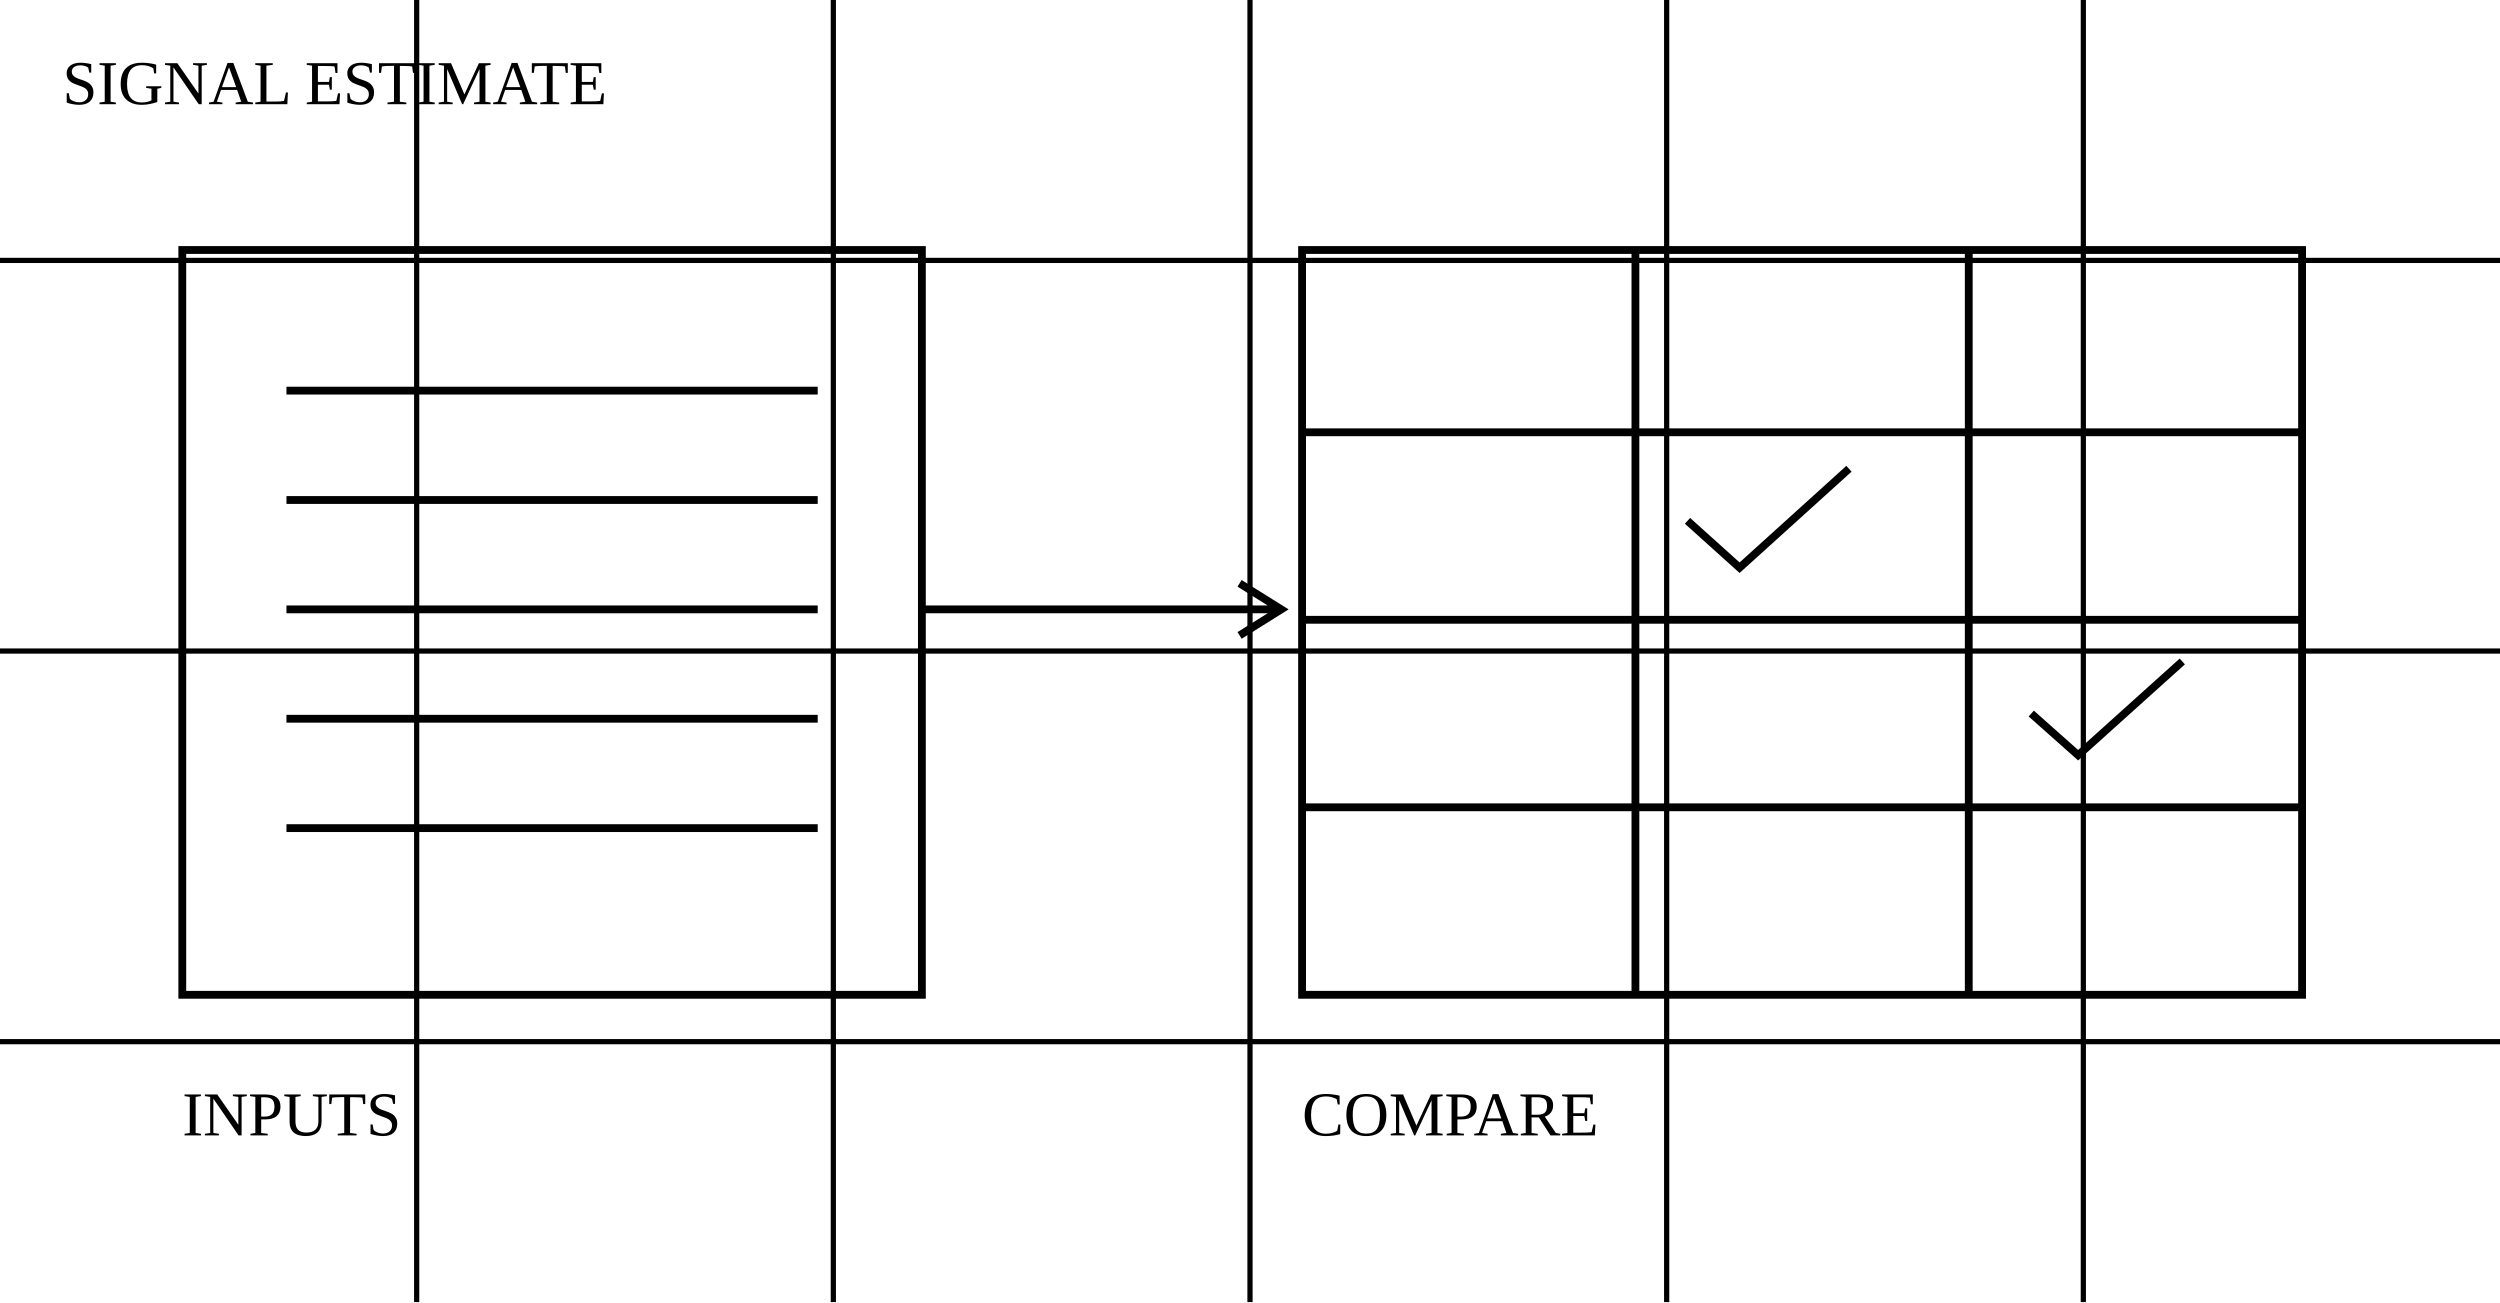
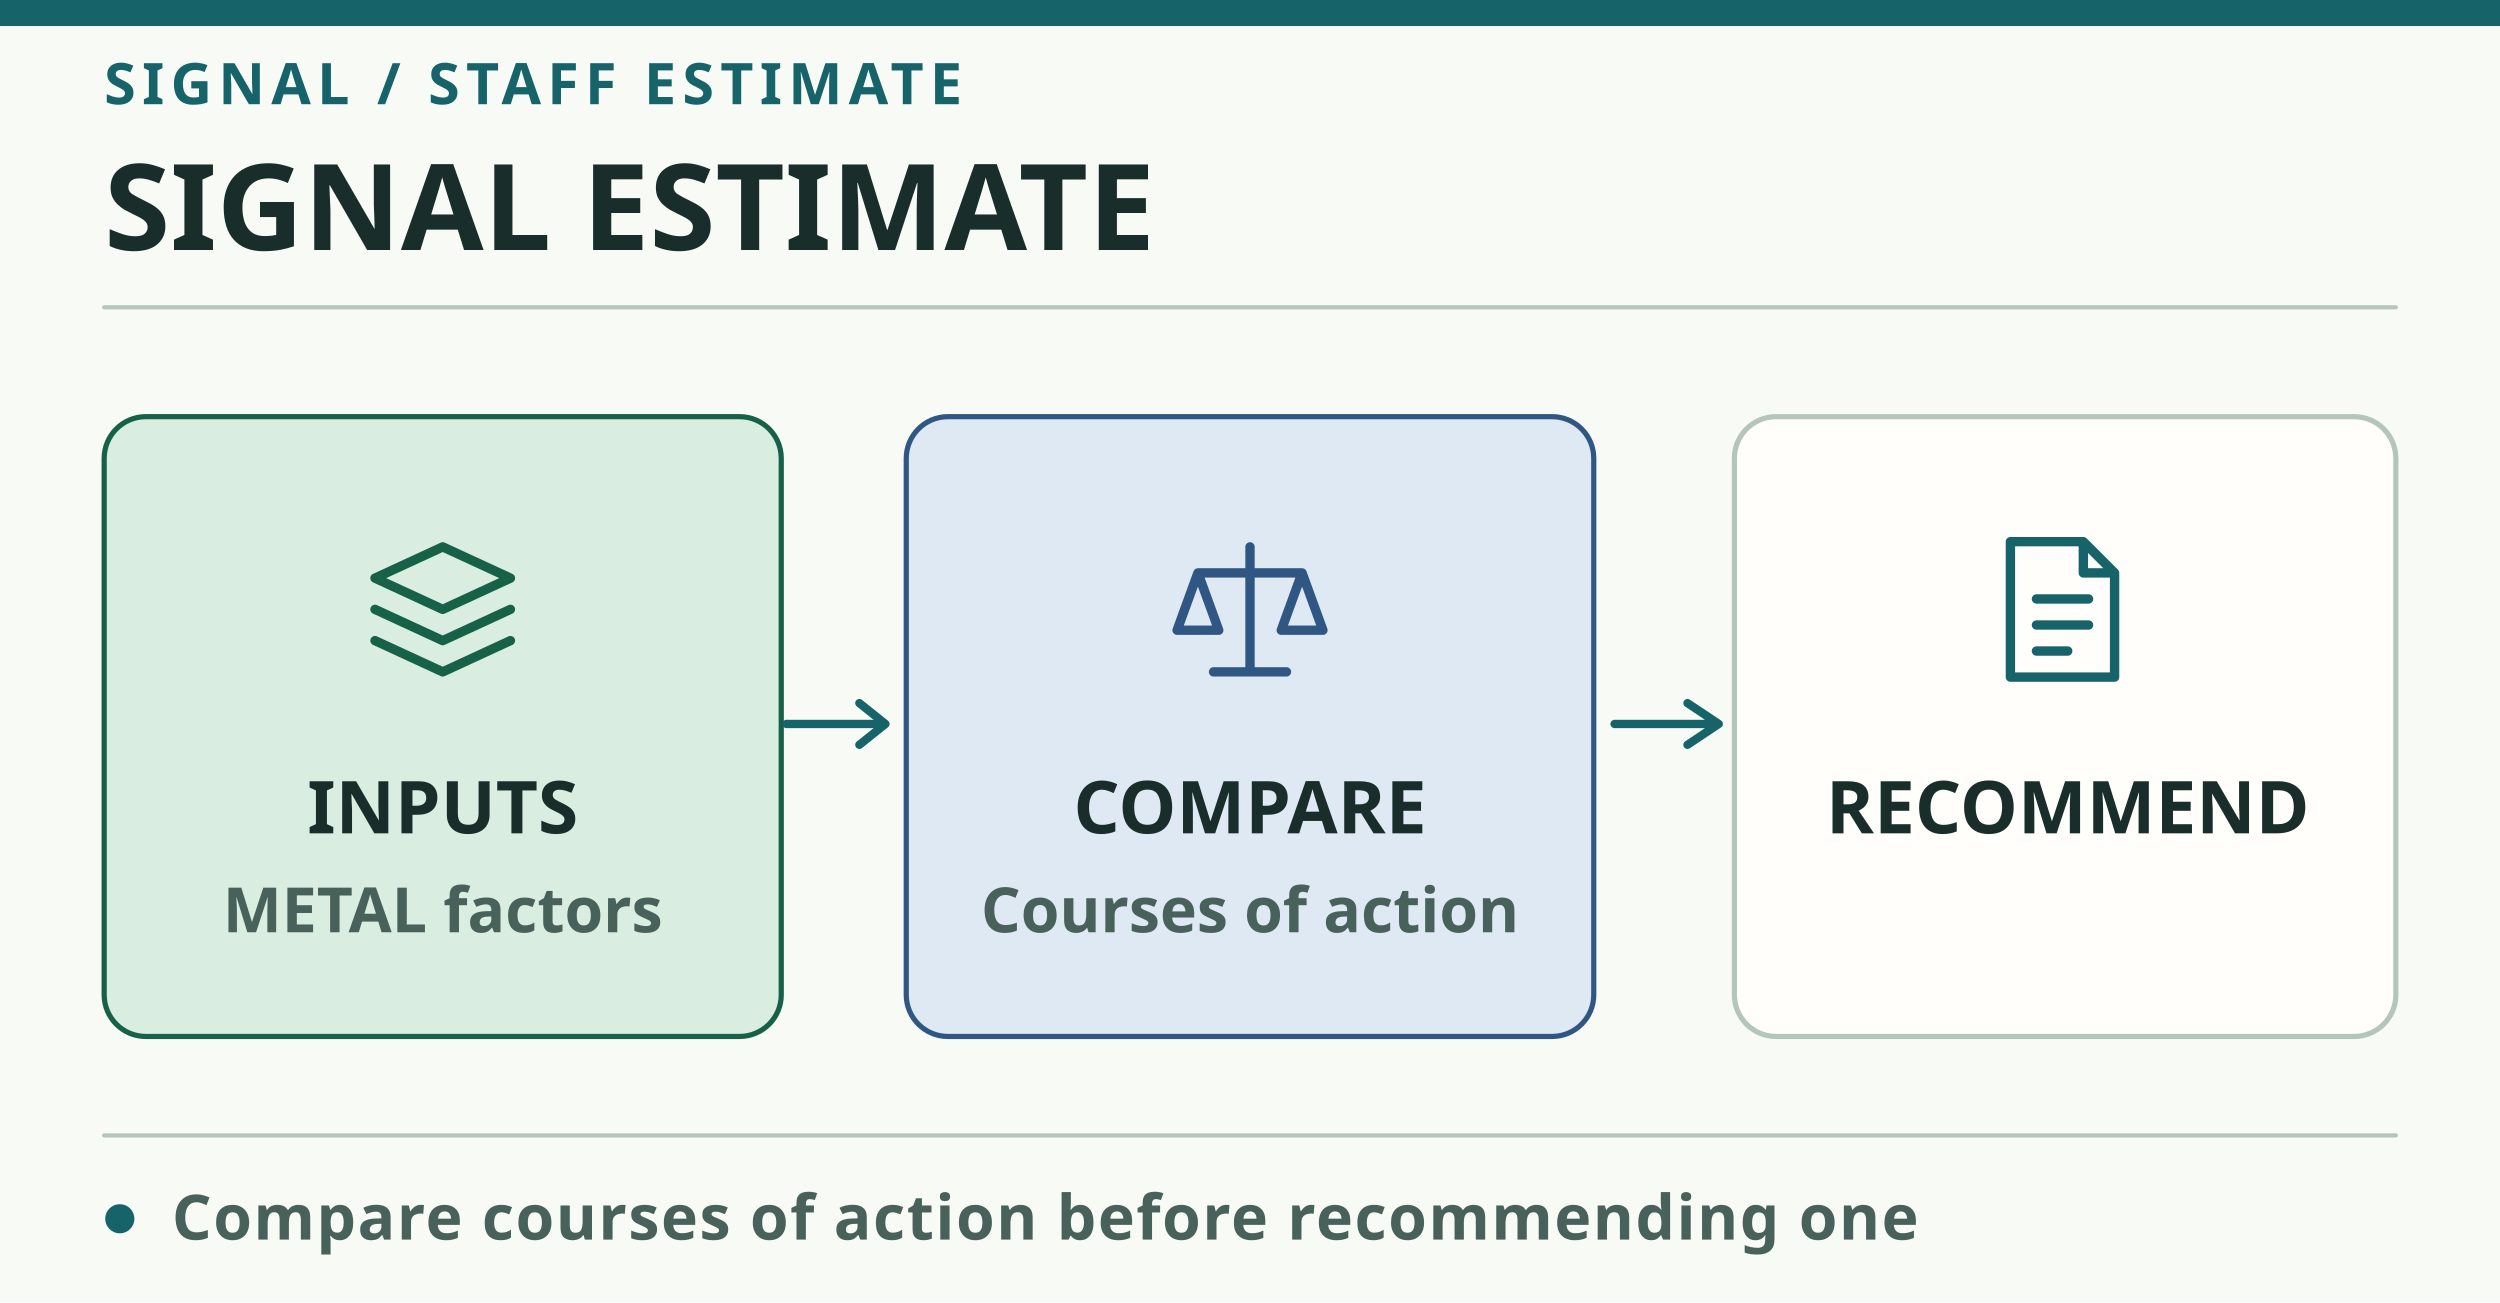
<svg viewBox="0 0 480 250" aria-hidden="true" focusable="false">
-   <g class="plate-grid" fill="none" stroke="currentColor">
-     <path class="thin faint" d="M0 50h480M0 125h480M0 200h480M80 0v250M160 0v250M240 0v250M320 0v250M400 0v250" />
+   <rect x="0" y="0" width="480" height="250" rx="0" fill="#f8faf5" stroke="none" />
+   <rect x="0" y="0" width="480" height="5" rx="0" fill="#16636a" stroke="none" />
+   <text x="20" y="20" text-anchor="start" style="font-family:system-ui,sans-serif;font-size:11px;font-weight:740;letter-spacing:0.11em;fill:#16636a">SIGNAL / STAFF ESTIMATE</text>
+   <text x="20" y="48" text-anchor="start" style="font-family:system-ui,sans-serif;font-size:23px;font-weight:720;letter-spacing:0em;fill:#192e2b">SIGNAL ESTIMATE</text>
+   <path d="M20 59H460" fill="none" stroke="#b4c5ba" stroke-width="0.8" stroke-linecap="round" stroke-linejoin="round" />
+   <g id="estimate-inputs">
+     <rect x="20" y="80" width="130" height="119" rx="8" fill="#d9eee0" stroke="#176149" />
+     <g transform="translate(69 101) scale(1)">
+       <path d="M16 4 29 10 16 16 3 10z M3 16l13 6 13-6M3 22l13 6 13-6" fill="none" stroke="#176149" stroke-width="1.8" stroke-linecap="round" stroke-linejoin="round" />
+     </g>
+     <text x="85" y="160" text-anchor="middle" style="font-family:system-ui,sans-serif;font-size:14px;font-weight:650;letter-spacing:0em;fill:#192e2b">INPUTS</text>
+     <text x="85" y="179" text-anchor="middle" style="font-family:system-ui,sans-serif;font-size:12px;font-weight:650;letter-spacing:0em;fill:#48615a">METAL factors</text>
  </g>
-   <text class="t-title" x="12" y="20">SIGNAL ESTIMATE</text>
-   <g id="estimate-inputs" fill="none" stroke="currentColor" stroke-width="1.5">
-     <path class="pf" d="M35 48h142v143H35z" />
-     <path d="M55 75h102m-102 21h102m-102 21h102m-102 21h102m-102 21h102" />
-     <path class="acc" d="M177 117h69m-8-5 8 5-8 5" />
+   <path d="M151 139h18" fill="none" stroke="#16636a" stroke-width="1.6" stroke-linecap="round" stroke-linejoin="round" class="acc" />
+   <path d="M165 135l5 4-5 4" fill="none" stroke="#16636a" stroke-width="1.6" stroke-linecap="round" stroke-linejoin="round" />
+   <path d="M310 139L330 139m-6.0 -4.0L330 139l-6.0 4.0" fill="none" stroke="#16636a" stroke-width="1.6" stroke-linecap="round" stroke-linejoin="round" />
+   <g id="estimate-comparison">
+     <rect x="174" y="80" width="132" height="119" rx="8" fill="#dfe9f4" stroke="#305783" />
+     <g transform="translate(224 101) scale(1)">
+       <path d="M16 4v24m-7 0h14M6 9h20m-20 0L2 20h8L6 9m20 0-4 11h8L26 9" fill="none" stroke="#305783" stroke-width="1.8" stroke-linecap="round" stroke-linejoin="round" />
+     </g>
+     <text x="240" y="160" text-anchor="middle" style="font-family:system-ui,sans-serif;font-size:14px;font-weight:650;letter-spacing:0em;fill:#192e2b">COMPARE</text>
+     <text x="240" y="179" text-anchor="middle" style="font-family:system-ui,sans-serif;font-size:12px;font-weight:650;letter-spacing:0em;fill:#48615a">Courses of action</text>
  </g>
-   <g id="estimate-comparison" fill="none" stroke="currentColor" stroke-width="1.5">
-     <path class="pf" d="M250 48h192v143H250z" />
-     <path d="M250 83h192m-192 36h192m-192 36h192M314 48v143m64-143v143" />
-     <path class="acc" d="M324 100l10 9 21-19m35 47 9 8 20-18" />
+   <rect x="333" y="80" width="127" height="119" rx="8" fill="#fffefa" stroke="#b4c5ba" />
+   <g transform="translate(380 101) scale(1)">
+     <path d="M6 3h14l6 6v20H6z M20 3v6h6 M11 14h10m-10 5h10m-10 5h6" fill="none" stroke="#16636a" stroke-width="1.8" stroke-linecap="round" stroke-linejoin="round" />
  </g>
-   <text x="35" y="218">INPUTS</text>
-   <text x="250" y="218">COMPARE</text>
+   <text x="397" y="160" text-anchor="middle" style="font-family:system-ui,sans-serif;font-size:14px;font-weight:650;letter-spacing:0em;fill:#192e2b">RECOMMEND</text>
+   <path d="M20 218H460" fill="none" stroke="#b4c5ba" stroke-width="0.8" stroke-linecap="round" stroke-linejoin="round" />
+   <circle cx="23" cy="234" r="2.8" fill="#16636a" stroke="none" />
+   <text x="33" y="238" text-anchor="start" style="font-family:system-ui,sans-serif;font-size:12px;font-weight:650;letter-spacing:0.025em;fill:#48615a">Compare courses of action before recommending one</text>
</svg>
